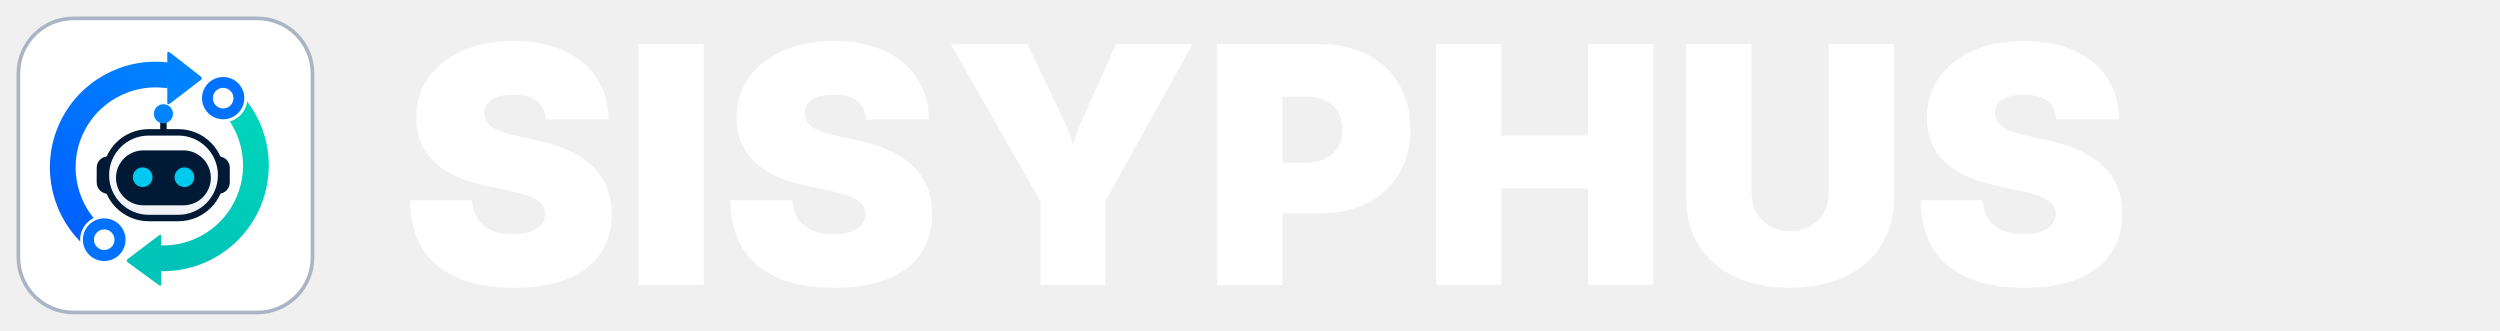
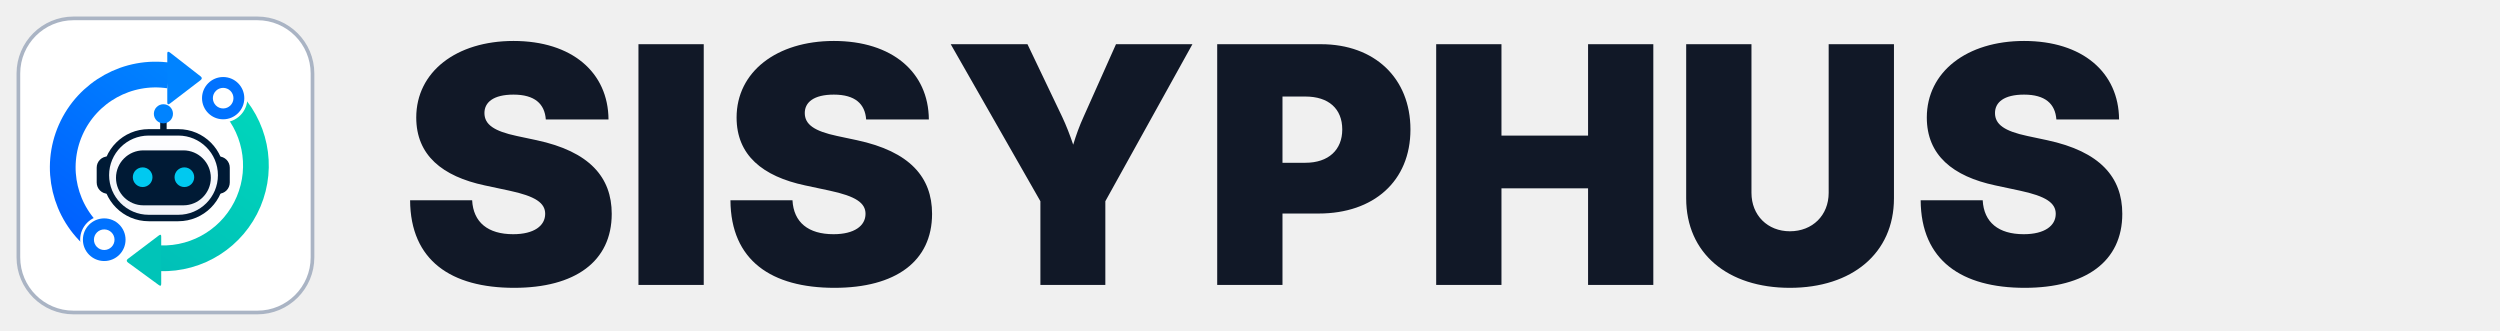
<svg xmlns="http://www.w3.org/2000/svg" width="1360" height="180" viewBox="0 0 1360 180" fill="none" role="img" aria-labelledby="title desc">
  <defs>
    <linearGradient id="blue" x1="25" y1="111" x2="91" y2="24" gradientUnits="userSpaceOnUse">
      <stop stop-color="#0061FF" />
      <stop offset="1" stop-color="#0085FF" />
    </linearGradient>
    <linearGradient id="teal" x1="125" y1="49" x2="61" y2="137" gradientUnits="userSpaceOnUse">
      <stop stop-color="#00D5BB" />
      <stop offset="1" stop-color="#00BEB7" />
    </linearGradient>
    <linearGradient id="shell" x1="78" y1="61" x2="78" y2="108" gradientUnits="userSpaceOnUse">
      <stop stop-color="#FFFFFF" />
      <stop offset="1" stop-color="#F0F2F8" />
    </linearGradient>
  </defs>
  <g transform="translate(10 10)">
    <rect width="160" height="160" rx="30" fill="#FFFFFF" stroke="#AAB4C4" stroke-width="2" />
    <path d="M42.6 120.1 A50.5 50.5 0 0 1 82 31.1" stroke="url(#blue)" stroke-width="14" />
    <path d="M81 19.1 Q81 17.5 82.5 18.6 L99.2 31.6 Q100.4 32.6 99.1 33.6 L82.5 46.3 Q81 47.4 81 45.7 Z" fill="#0083FF" />
    <path d="M113.7 43.6 A50.5 50.5 0 0 1 77 130.5" stroke="url(#teal)" stroke-width="14" />
    <path d="M77.7 118.6 Q77.7 117.1 76.4 118.1 L59.6 130.8 Q58.3 131.8 59.6 132.8 L76.3 145 Q77.7 146.1 77.7 144.4 Z" fill="#00C4B8" />
    <circle cx="111.4" cy="43.4" r="13.2" fill="#FFFFFF" />
    <circle cx="111.4" cy="43.4" r="11.5" fill="#0072FF" />
    <circle cx="111.4" cy="43.4" r="5.6" fill="#FFFFFF" />
    <circle cx="46.7" cy="120.4" r="13.1" fill="#FFFFFF" />
    <circle cx="46.7" cy="120.4" r="11.6" fill="#0072FF" />
    <circle cx="46.7" cy="120.4" r="5.6" fill="#FFFFFF" />
    <path d="M78.9 62.7 V53.2" stroke="#001A35" stroke-width="3.5" />
    <circle cx="78.9" cy="51.9" r="5.2" fill="#0083FF" />
    <rect x="42.6" y="75.1" width="12.3" height="20.3" rx="6.1" fill="#001A35" />
    <rect x="102.7" y="75.1" width="12.3" height="20.3" rx="6.1" fill="#001A35" />
    <rect x="47.6" y="62" width="62.7" height="46.6" rx="23.3" fill="url(#shell)" stroke="#001A35" stroke-width="3.5" />
    <rect x="53.1" y="71.8" width="51.6" height="29.9" rx="14.95" fill="#001A35" />
    <circle cx="67.6" cy="86.4" r="5.35" fill="#00C9F0" />
    <circle cx="90.3" cy="86.4" r="5.35" fill="#00C9F0" />
  </g>
-   <text x="218" y="155" fill="#FFFFFF" font-family="Inter, Arial, sans-serif" font-size="180" font-weight="900" letter-spacing="1" textLength="1008" lengthAdjust="spacingAndGlyphs">SISYPHUS</text>
+   <text x="218" y="155" fill="#111827" font-family="Inter, Arial, sans-serif" font-size="180" font-weight="900" letter-spacing="1" textLength="1008" lengthAdjust="spacingAndGlyphs">SISYPHUS</text>
</svg>
